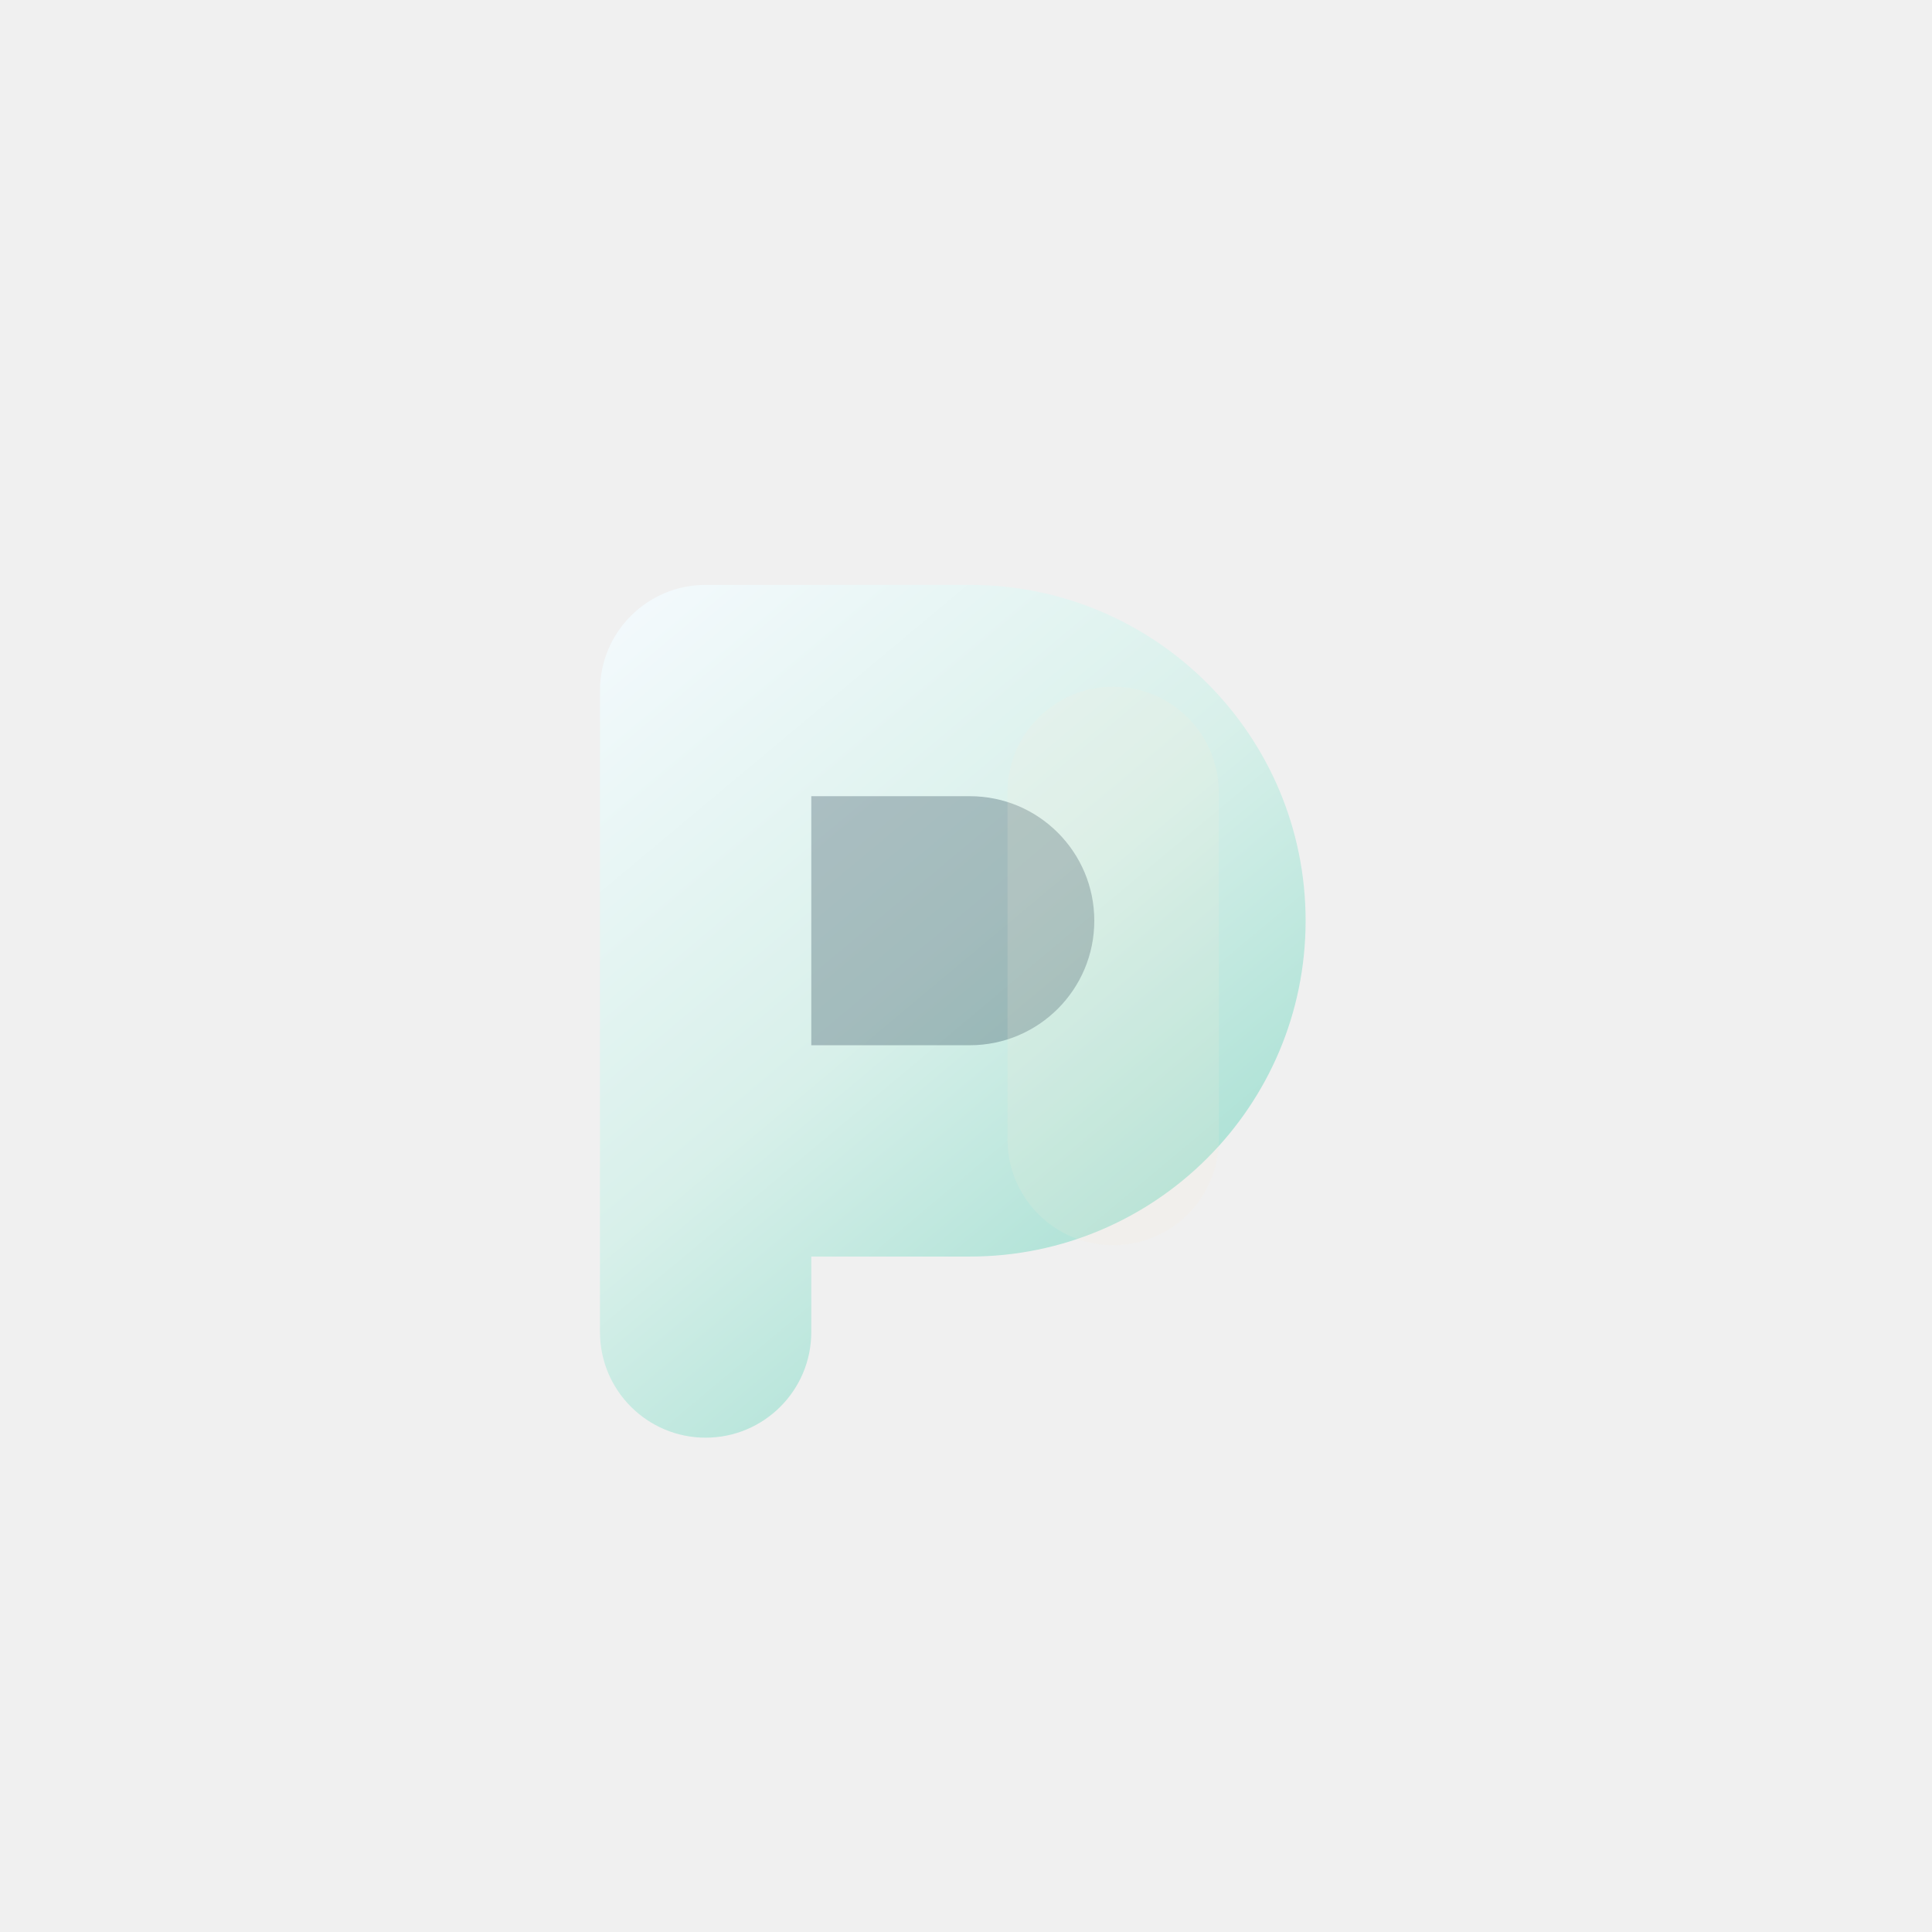
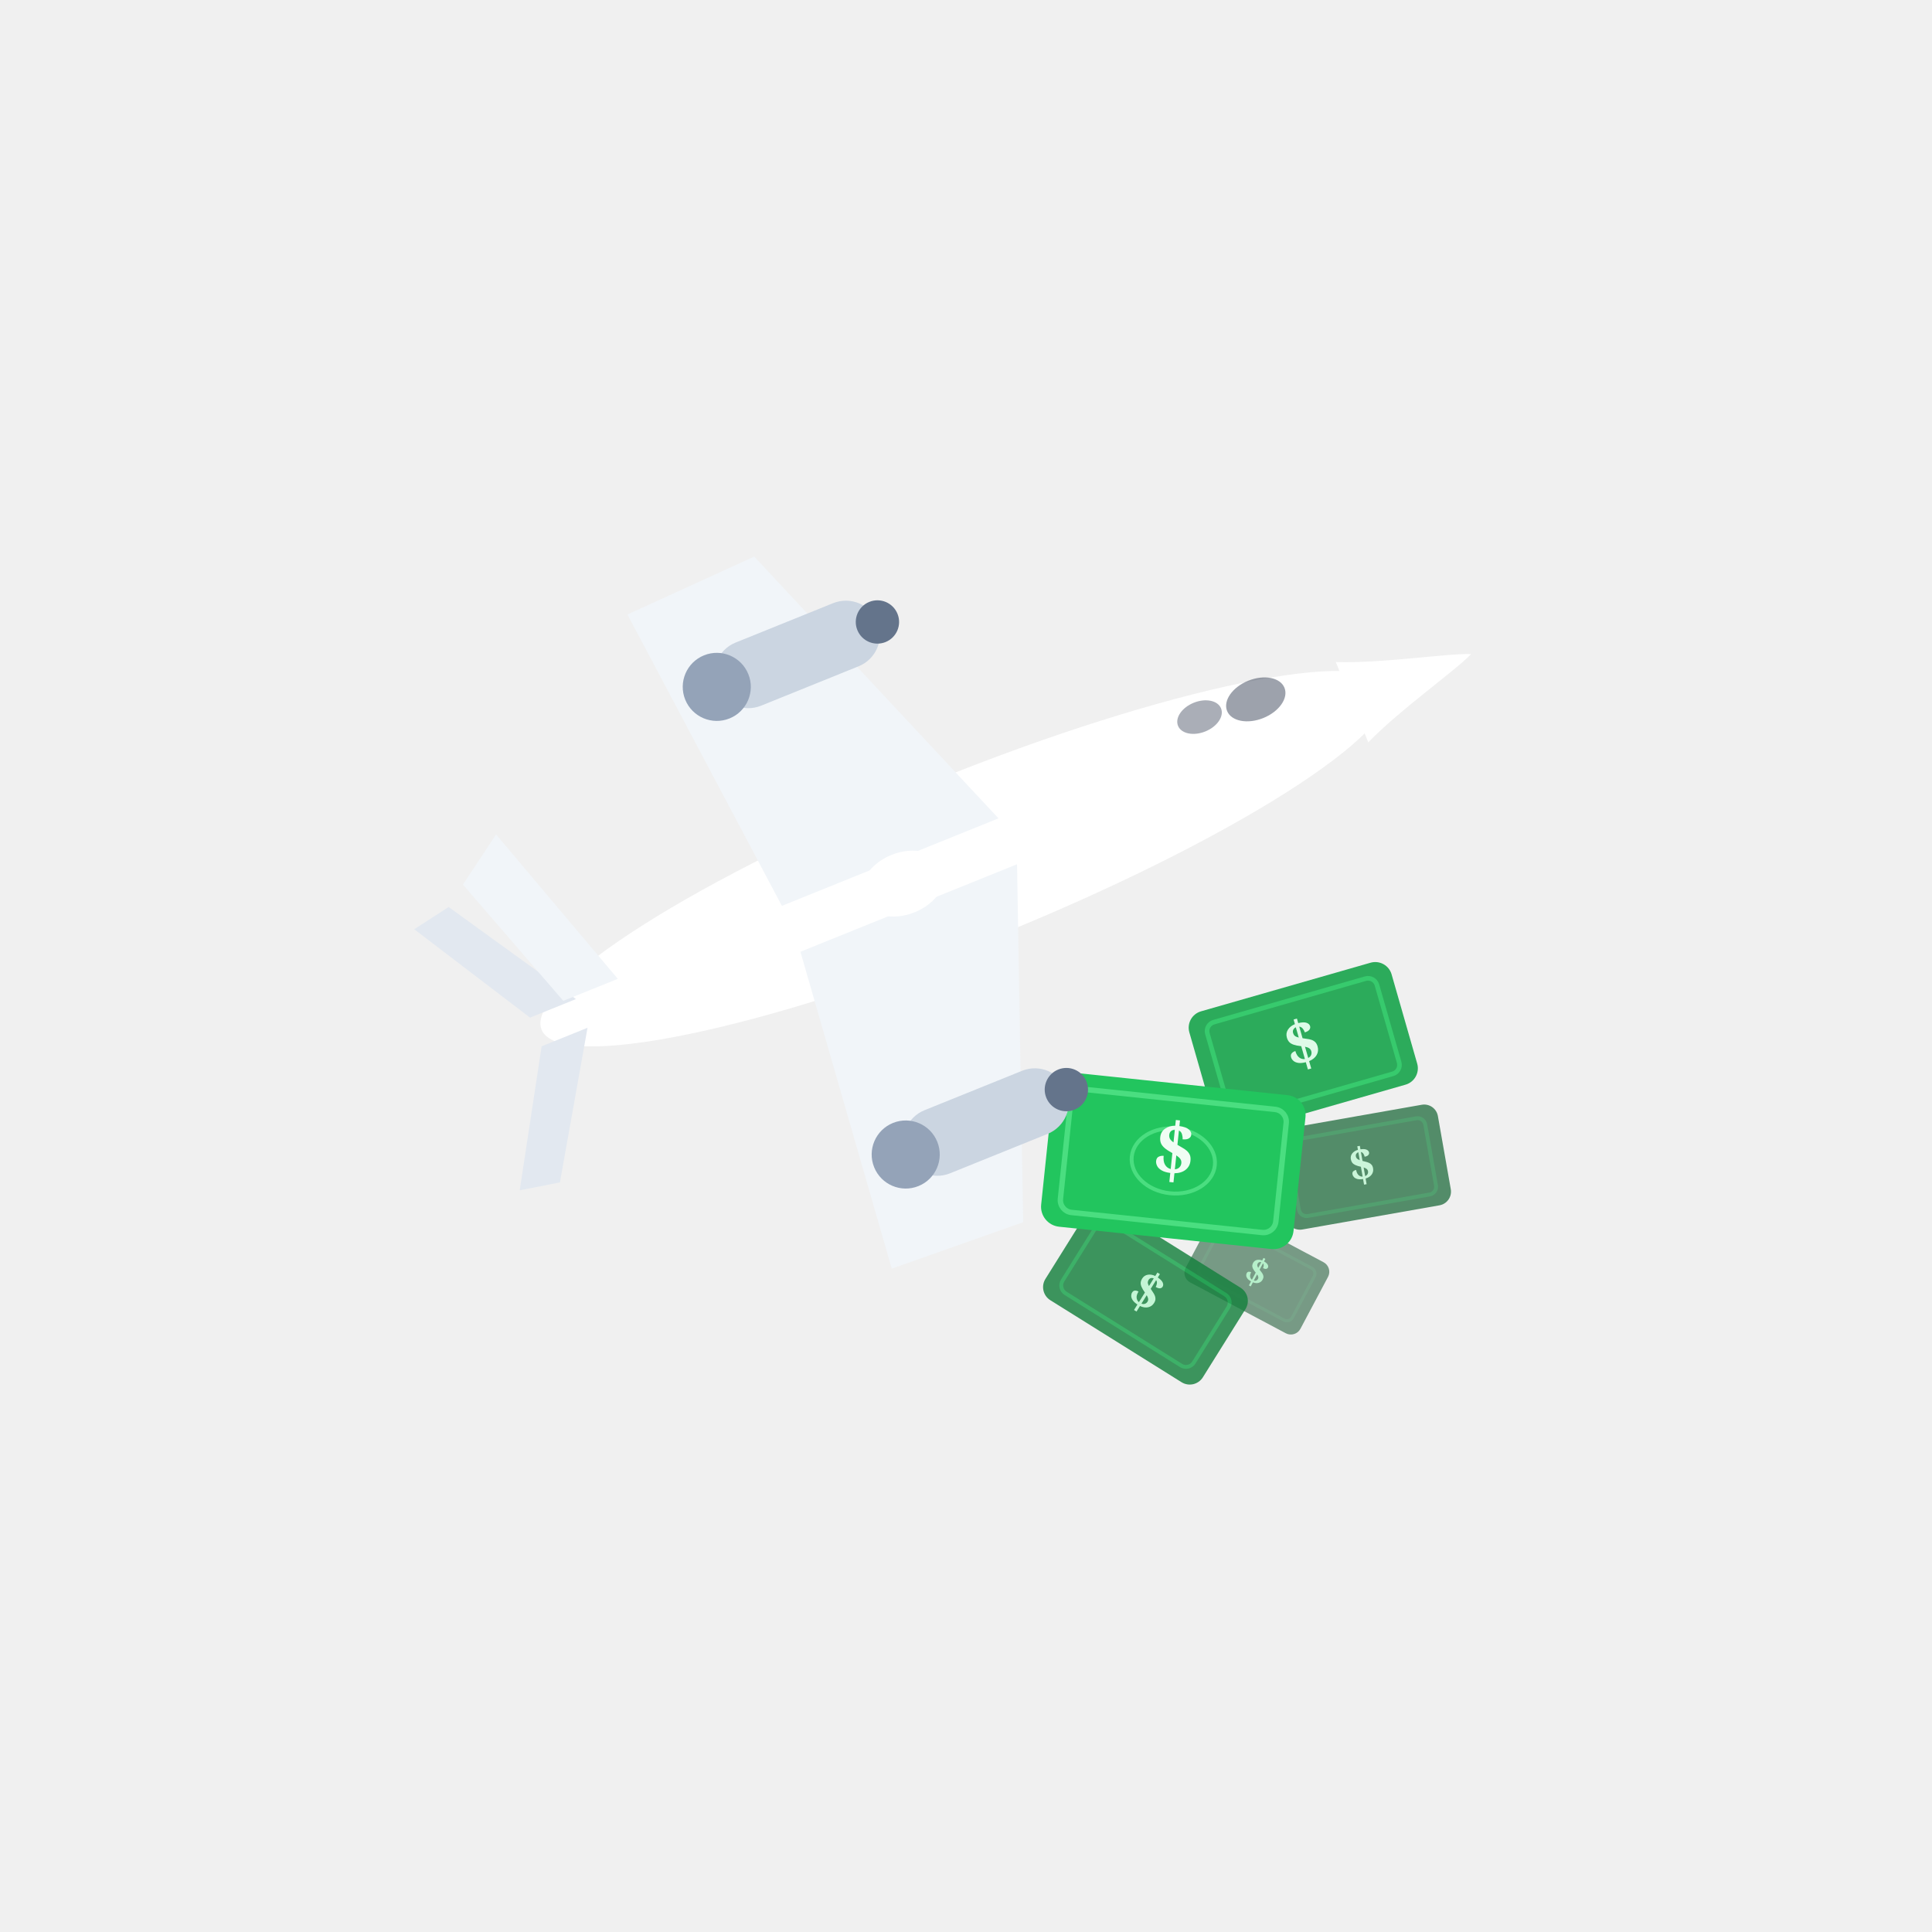
- <svg xmlns="http://www.w3.org/2000/svg" width="1024" height="1024" viewBox="0 0 1024 1024" fill="none">
-   <defs>
-     <linearGradient id="mark" x1="320" y1="282" x2="708" y2="746" gradientUnits="userSpaceOnUse">
-       <stop offset="0" stop-color="#F7FBFF" />
-       <stop offset="0.48" stop-color="#D8F0EA" />
-       <stop offset="1" stop-color="#8ED7C7" />
-     </linearGradient>
-   </defs>
-   <path d="M318 706V366C318 335.072 343.072 310 374 310H514C612.307 310 692 389.693 692 488C692 586.307 612.307 666 514 666H430V706C430 736.928 404.928 762 374 762C343.072 762 318 736.928 318 706Z" fill="url(#mark)" />
-   <path d="M430 554H514C550.451 554 580 524.451 580 488C580 451.549 550.451 422 514 422H430V554Z" fill="#183247" fill-opacity="0.28" />
-   <path d="M534 420C534 389.072 559.072 364 590 364C620.928 364 646 389.072 646 420V604C646 634.928 620.928 660 590 660C559.072 660 534 634.928 534 604V420Z" fill="#F5E8D4" fill-opacity="0.16" />
+ <svg xmlns="http://www.w3.org/2000/svg" viewBox="0 0 1024 1024" width="1024" height="1024">
+   <g transform="translate(512,512) scale(0.82) translate(-512,-512)">
+     <g transform="translate(700,710) rotate(28)" opacity="0.55">
+       <rect x="-42" y="-26" width="84" height="52" rx="7" fill="#14532d" />
+       <rect x="-34" y="-19" width="68" height="38" rx="4" fill="none" stroke="#166534" stroke-width="2" />
+       <text x="0" y="8" text-anchor="middle" font-family="Georgia,serif" font-size="24" font-weight="bold" fill="#86efac">$</text>
+     </g>
+     <g transform="translate(768,642) rotate(-10)" opacity="0.72">
+       <rect x="-54" y="-33" width="108" height="66" rx="9" fill="#166534" />
+       <rect x="-45" y="-25" width="90" height="50" rx="5" fill="none" stroke="#15803d" stroke-width="2.5" />
+       <text x="0" y="9" text-anchor="middle" font-family="Georgia,serif" font-size="30" font-weight="bold" fill="#bbf7d0">$</text>
+     </g>
+     <g transform="translate(628,724) rotate(32)" opacity="0.82">
+       <rect x="-60" y="-36" width="120" height="72" rx="10" fill="#15803d" />
+       <rect x="-50" y="-27" width="100" height="54" rx="6" fill="none" stroke="#16a34a" stroke-width="2.5" />
+       <text x="0" y="10" text-anchor="middle" font-family="Georgia,serif" font-size="34" font-weight="bold" fill="#bbf7d0">$</text>
+     </g>
+     <g transform="translate(730,565) rotate(-16)" opacity="0.90">
+       <rect x="-68" y="-41" width="136" height="82" rx="11" fill="#16a34a" />
+       <rect x="-57" y="-32" width="114" height="64" rx="6" fill="none" stroke="#22c55e" stroke-width="3" />
+       <text x="0" y="11" text-anchor="middle" font-family="Georgia,serif" font-size="40" font-weight="bold" fill="#dcfce7">$</text>
+     </g>
+     <g transform="translate(646,638) rotate(6)">
+       <rect x="-82" y="-50" width="164" height="100" rx="13" fill="#22c55e" />
+       <rect x="-70" y="-40" width="140" height="80" rx="8" fill="none" stroke="#4ade80" stroke-width="3.5" />
+       <ellipse cx="0" cy="0" rx="27" ry="21" fill="none" stroke="#4ade80" stroke-width="2.5" />
+       <text x="0" y="10" text-anchor="middle" font-family="Georgia,serif" font-size="48" font-weight="bold" fill="#f0fdf4">$</text>
+     </g>
+     <g transform="translate(488,452) rotate(-22)">
+       <ellipse cx="25" cy="0" rx="295" ry="54" fill="#ffffff" />
+       <path d="M 295 -28 C 322 -16 365 -6 378 0 C 365 6 322 16 295 28 Z" fill="#ffffff" />
+       <ellipse cx="238" cy="-25" rx="20" ry="13" fill="#0B1730" opacity="0.4" />
+       <ellipse cx="200" cy="-28" rx="15" ry="10" fill="#0B1730" opacity="0.35" />
+       <path d="M 55 -16 L -28 -232 L -118 -228 L -96 -16 Z" fill="#f1f5f9" />
+       <path d="M 55 16 L -28 232 L -118 228 L -96 16 Z" fill="#f1f5f9" />
+       <ellipse cx="-18" cy="0" rx="28" ry="20" fill="#ffffff" />
+       <rect x="-82" y="-185" width="112" height="44" rx="22" fill="#cbd5e1" />
+       <ellipse cx="-82" cy="-163" rx="22" ry="22" fill="#94a3b8" />
+       <ellipse cx="30" cy="-163" rx="14" ry="14" fill="#64748b" />
+       <rect x="-82" y="141" width="112" height="44" rx="22" fill="#cbd5e1" />
+       <ellipse cx="-82" cy="163" rx="22" ry="22" fill="#94a3b8" />
+       <ellipse cx="30" cy="163" rx="14" ry="14" fill="#64748b" />
+       <path d="M -242 -10 L -296 -96 L -322 -91 L -274 -10 Z" fill="#e2e8f0" />
+       <path d="M -242 10 L -296 96 L -322 91 L -274 10 Z" fill="#e2e8f0" />
+       <path d="M -212 -12 L -250 -128 L -282 -106 L -250 -12 Z" fill="#f1f5f9" />
+     </g>
+   </g>
</svg>
